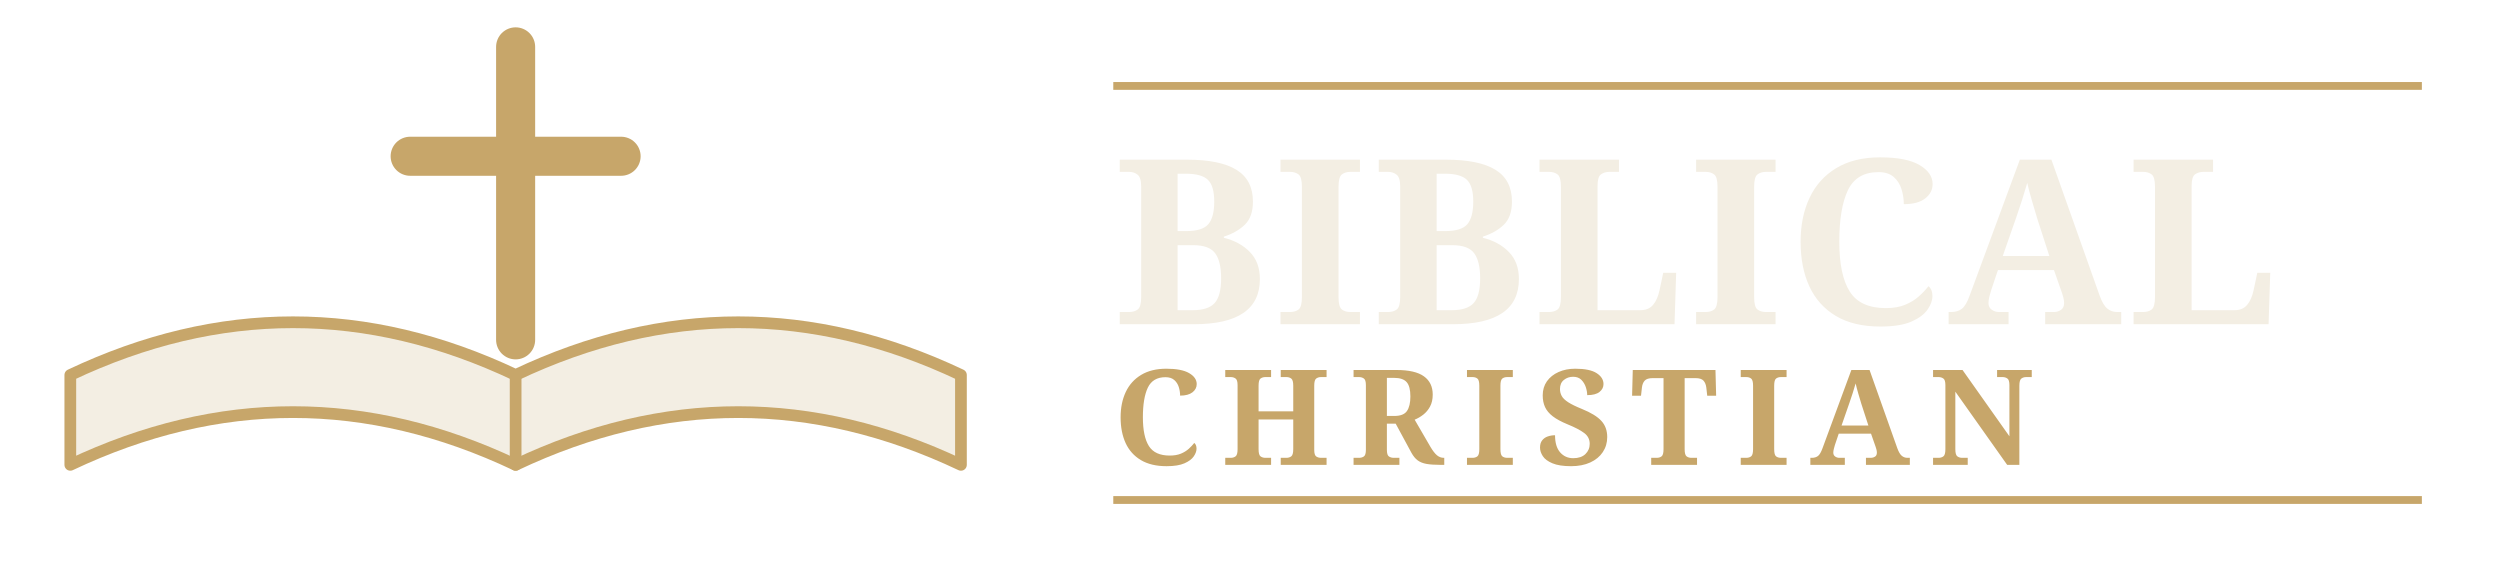
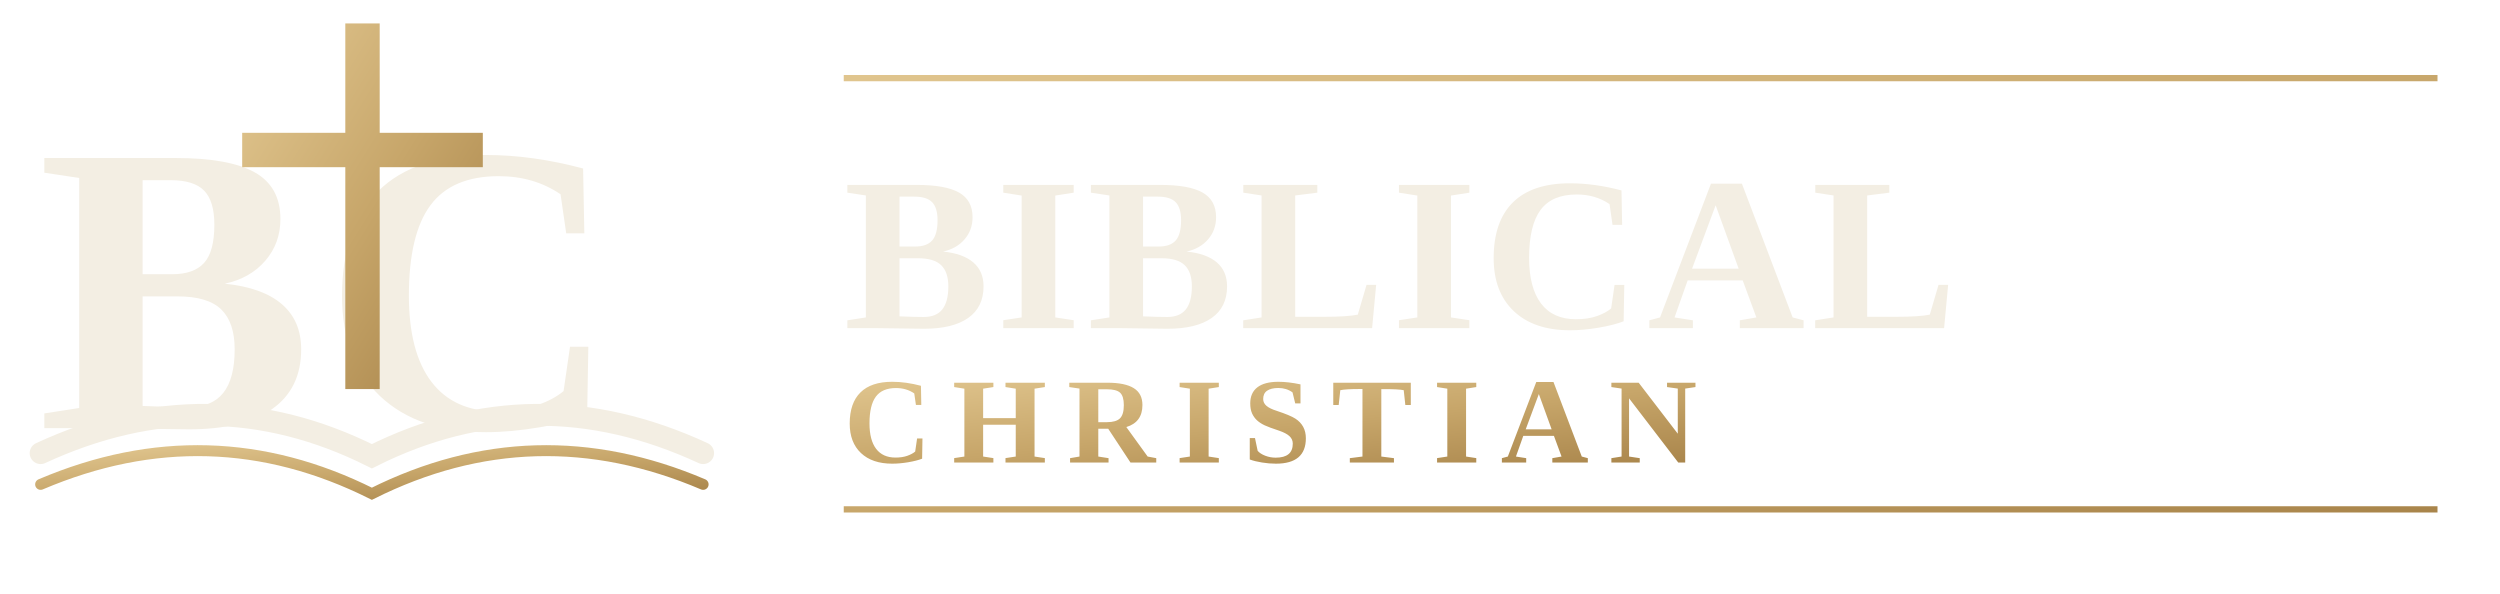
- <svg xmlns="http://www.w3.org/2000/svg" viewBox="0 0 640 150" role="img" aria-labelledby="t d">
-   <g stroke-linecap="round" stroke-linejoin="round">
-     <path d="M18 96 Q75 69 132 96 Q189 69 246 96 L246 119 Q189 92 132 119 Q75 92 18 119 Z" fill="#f3eee3" stroke="#c7a66a" stroke-width="3" />
-     <path d="M132 96 V119" fill="none" stroke="#c7a66a" stroke-width="3" />
-     <path d="M132 12 V87 M105 40 H159" fill="none" stroke="#c7a66a" stroke-width="10" />
+ <svg xmlns="http://www.w3.org/2000/svg" viewBox="0 0 800 190" role="img" aria-labelledby="title desc">
+   <defs>
+     <linearGradient id="gold" x1="0" y1="0" x2="1" y2="1">
+       <stop offset="0" stop-color="#e0c58e" />
+       <stop offset=".52" stop-color="#c7a66a" />
+       <stop offset="1" stop-color="#a9854b" />
+     </linearGradient>
+   </defs>
+   <g>
+     <text x="12" y="137" font-family="Georgia,'Times New Roman',serif" font-size="132" font-weight="700" letter-spacing="-12" fill="#f3eee3">B</text>
+     <text x="103" y="137" font-family="Georgia,'Times New Roman',serif" font-size="132" font-weight="700" letter-spacing="-8" fill="#f3eee3">C</text>
+     <path d="M116 13 V119 M83 48 H149" fill="none" stroke="url(#gold)" stroke-width="11" stroke-linecap="square" />
+     <path d="M13 145 Q67 120 119 146 Q171 120 225 145" fill="none" stroke="#f3eee3" stroke-width="7" stroke-linecap="round" />
+     <path d="M13 155 Q67 132 119 158 Q171 132 225 155" fill="none" stroke="url(#gold)" stroke-width="3.5" stroke-linecap="round" />
+     <path d="M119 146 V166" fill="none" stroke="url(#gold)" stroke-width="3" />
  </g>
-   <path d="M285 22 H620 M285 128 H620" stroke="#c7a66a" stroke-width="2" />
-   <text x="285" y="83" font-family="Georgia,serif" font-size="59" font-weight="bold" letter-spacing="1.5" fill="#f3eee3">BIBLICAL</text>
-   <text x="285" y="119" font-family="Georgia,serif" font-size="34" font-weight="bold" letter-spacing="5" fill="#c7a66a">CHRISTIAN</text>
+   <path d="M270 25 H780 M270 163 H780" fill="none" stroke="url(#gold)" stroke-width="2" />
+   <text x="270" y="105" font-family="Georgia,'Times New Roman',serif" font-size="70" font-weight="700" letter-spacing="2" fill="#f3eee3">BIBLICAL</text>
+   <text x="270" y="148" font-family="Georgia,'Times New Roman',serif" font-size="39" font-weight="700" letter-spacing="6.5" fill="url(#gold)">CHRISTIAN</text>
</svg>
